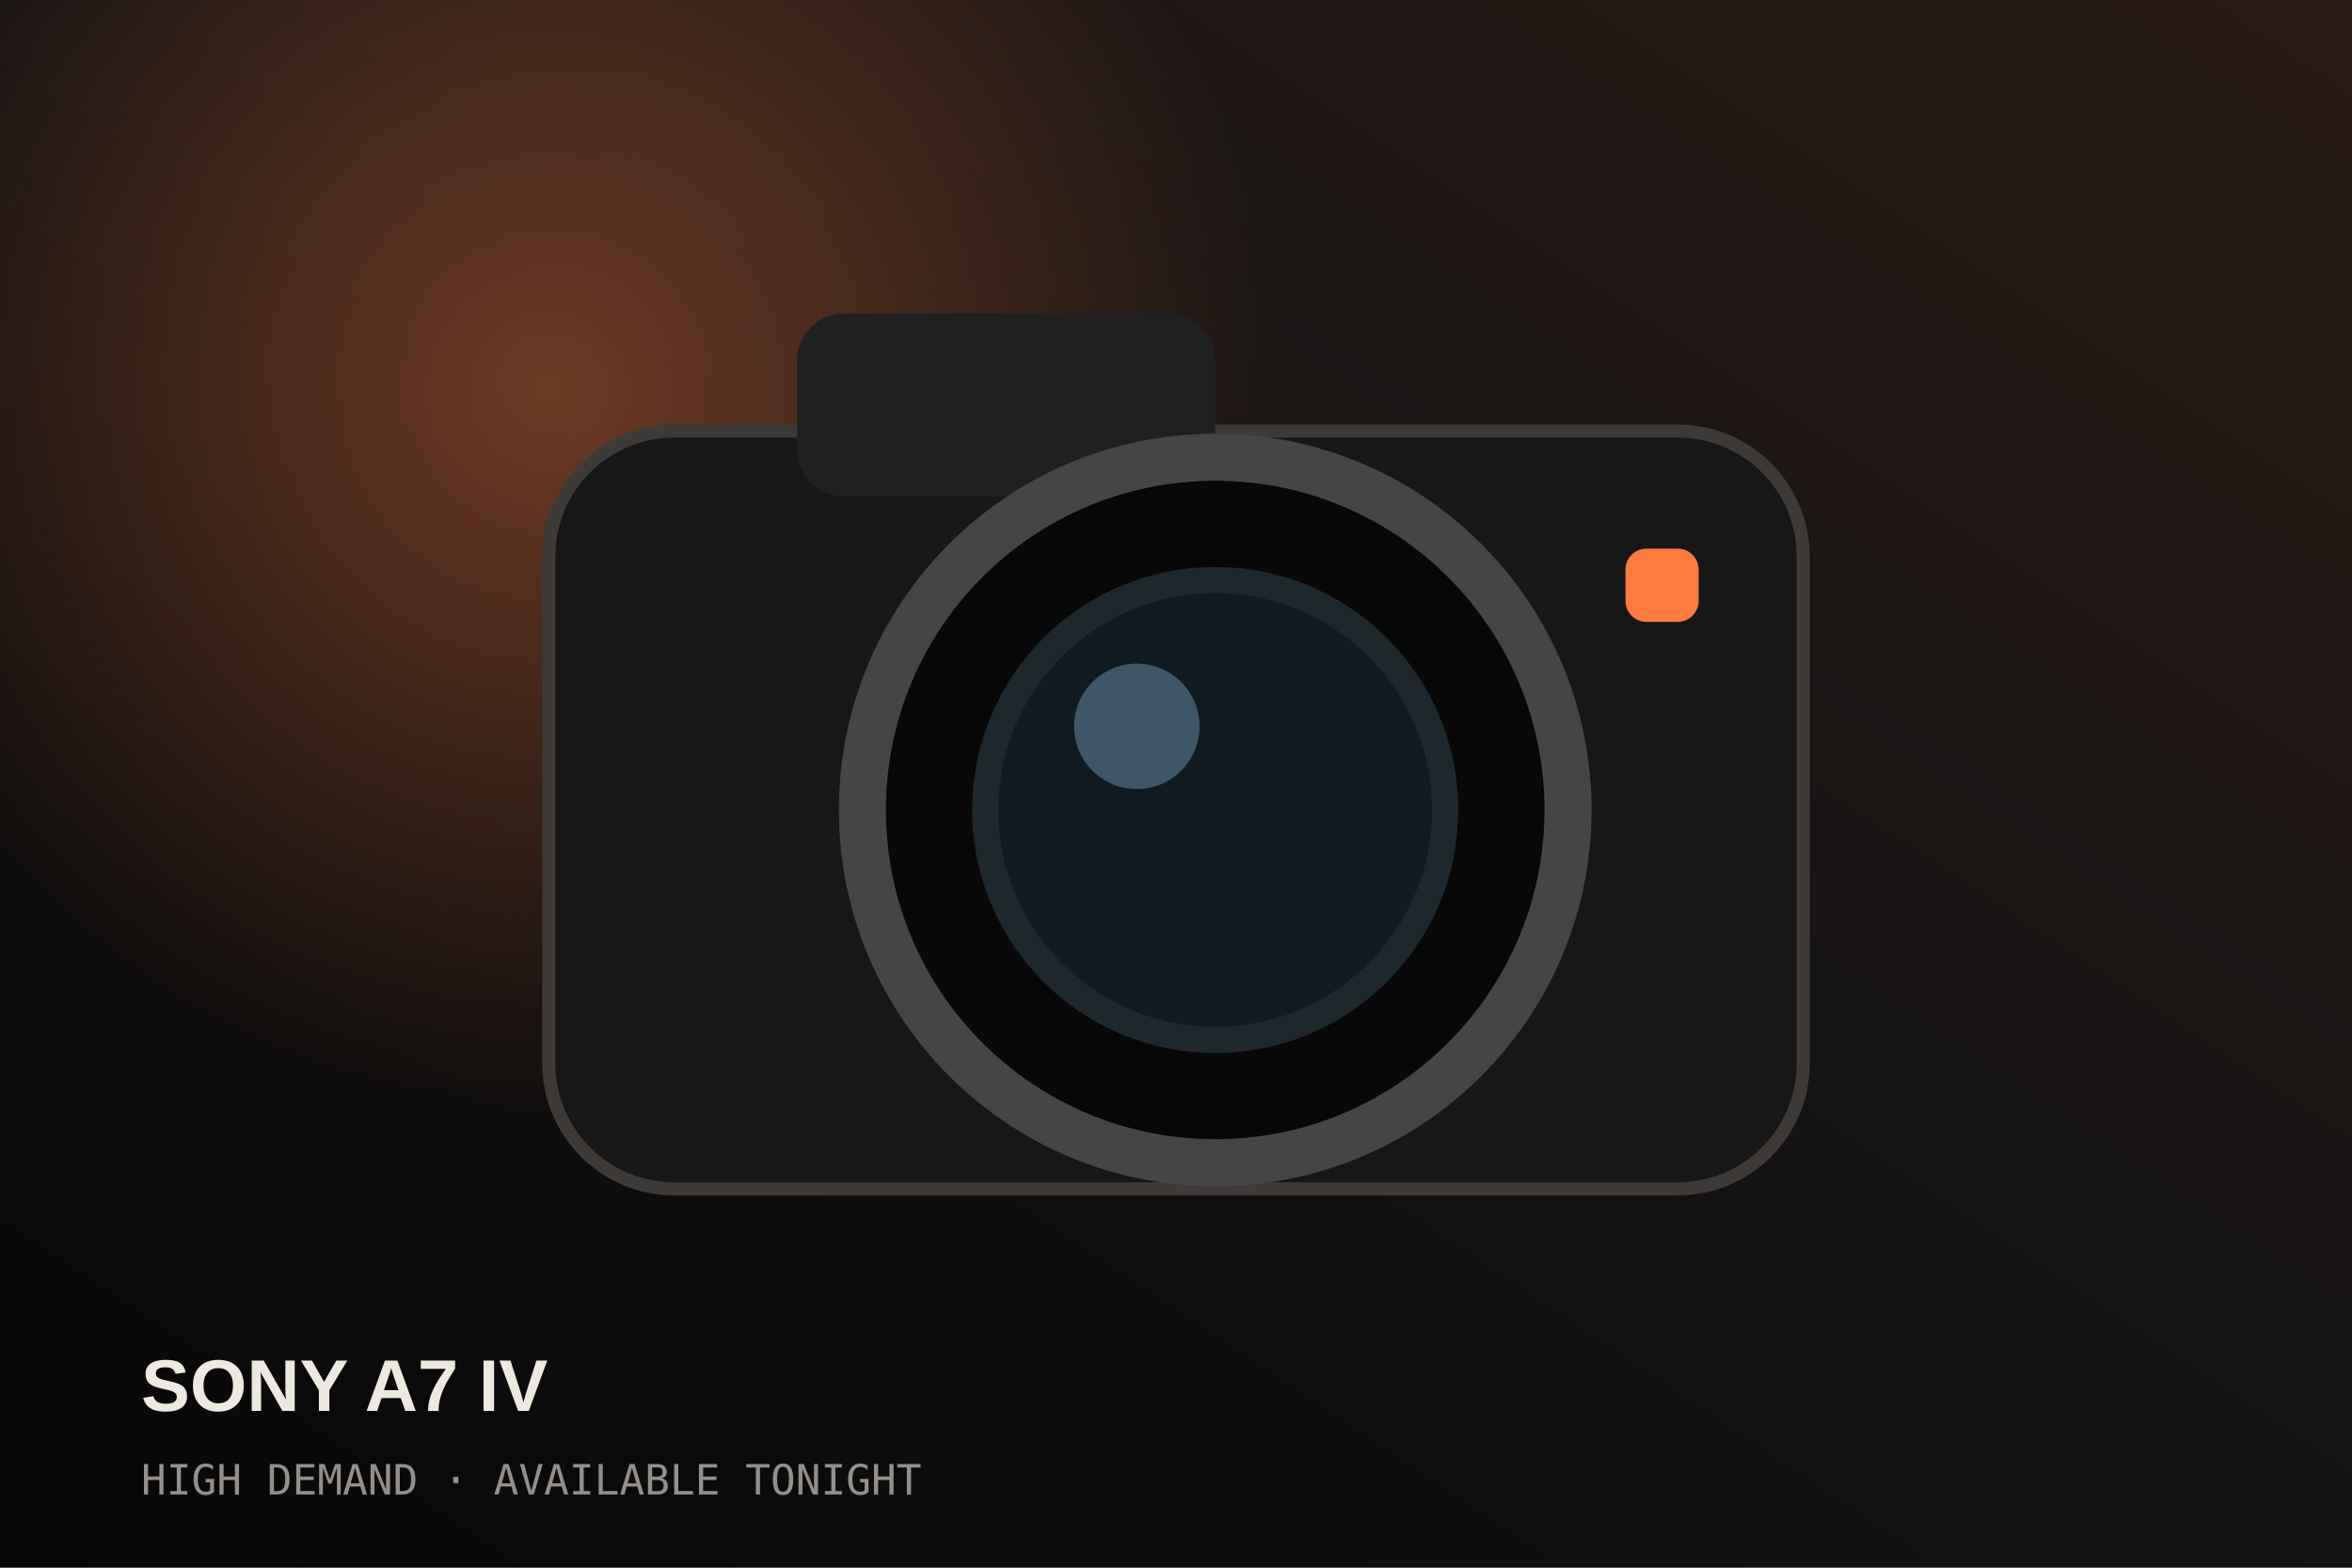
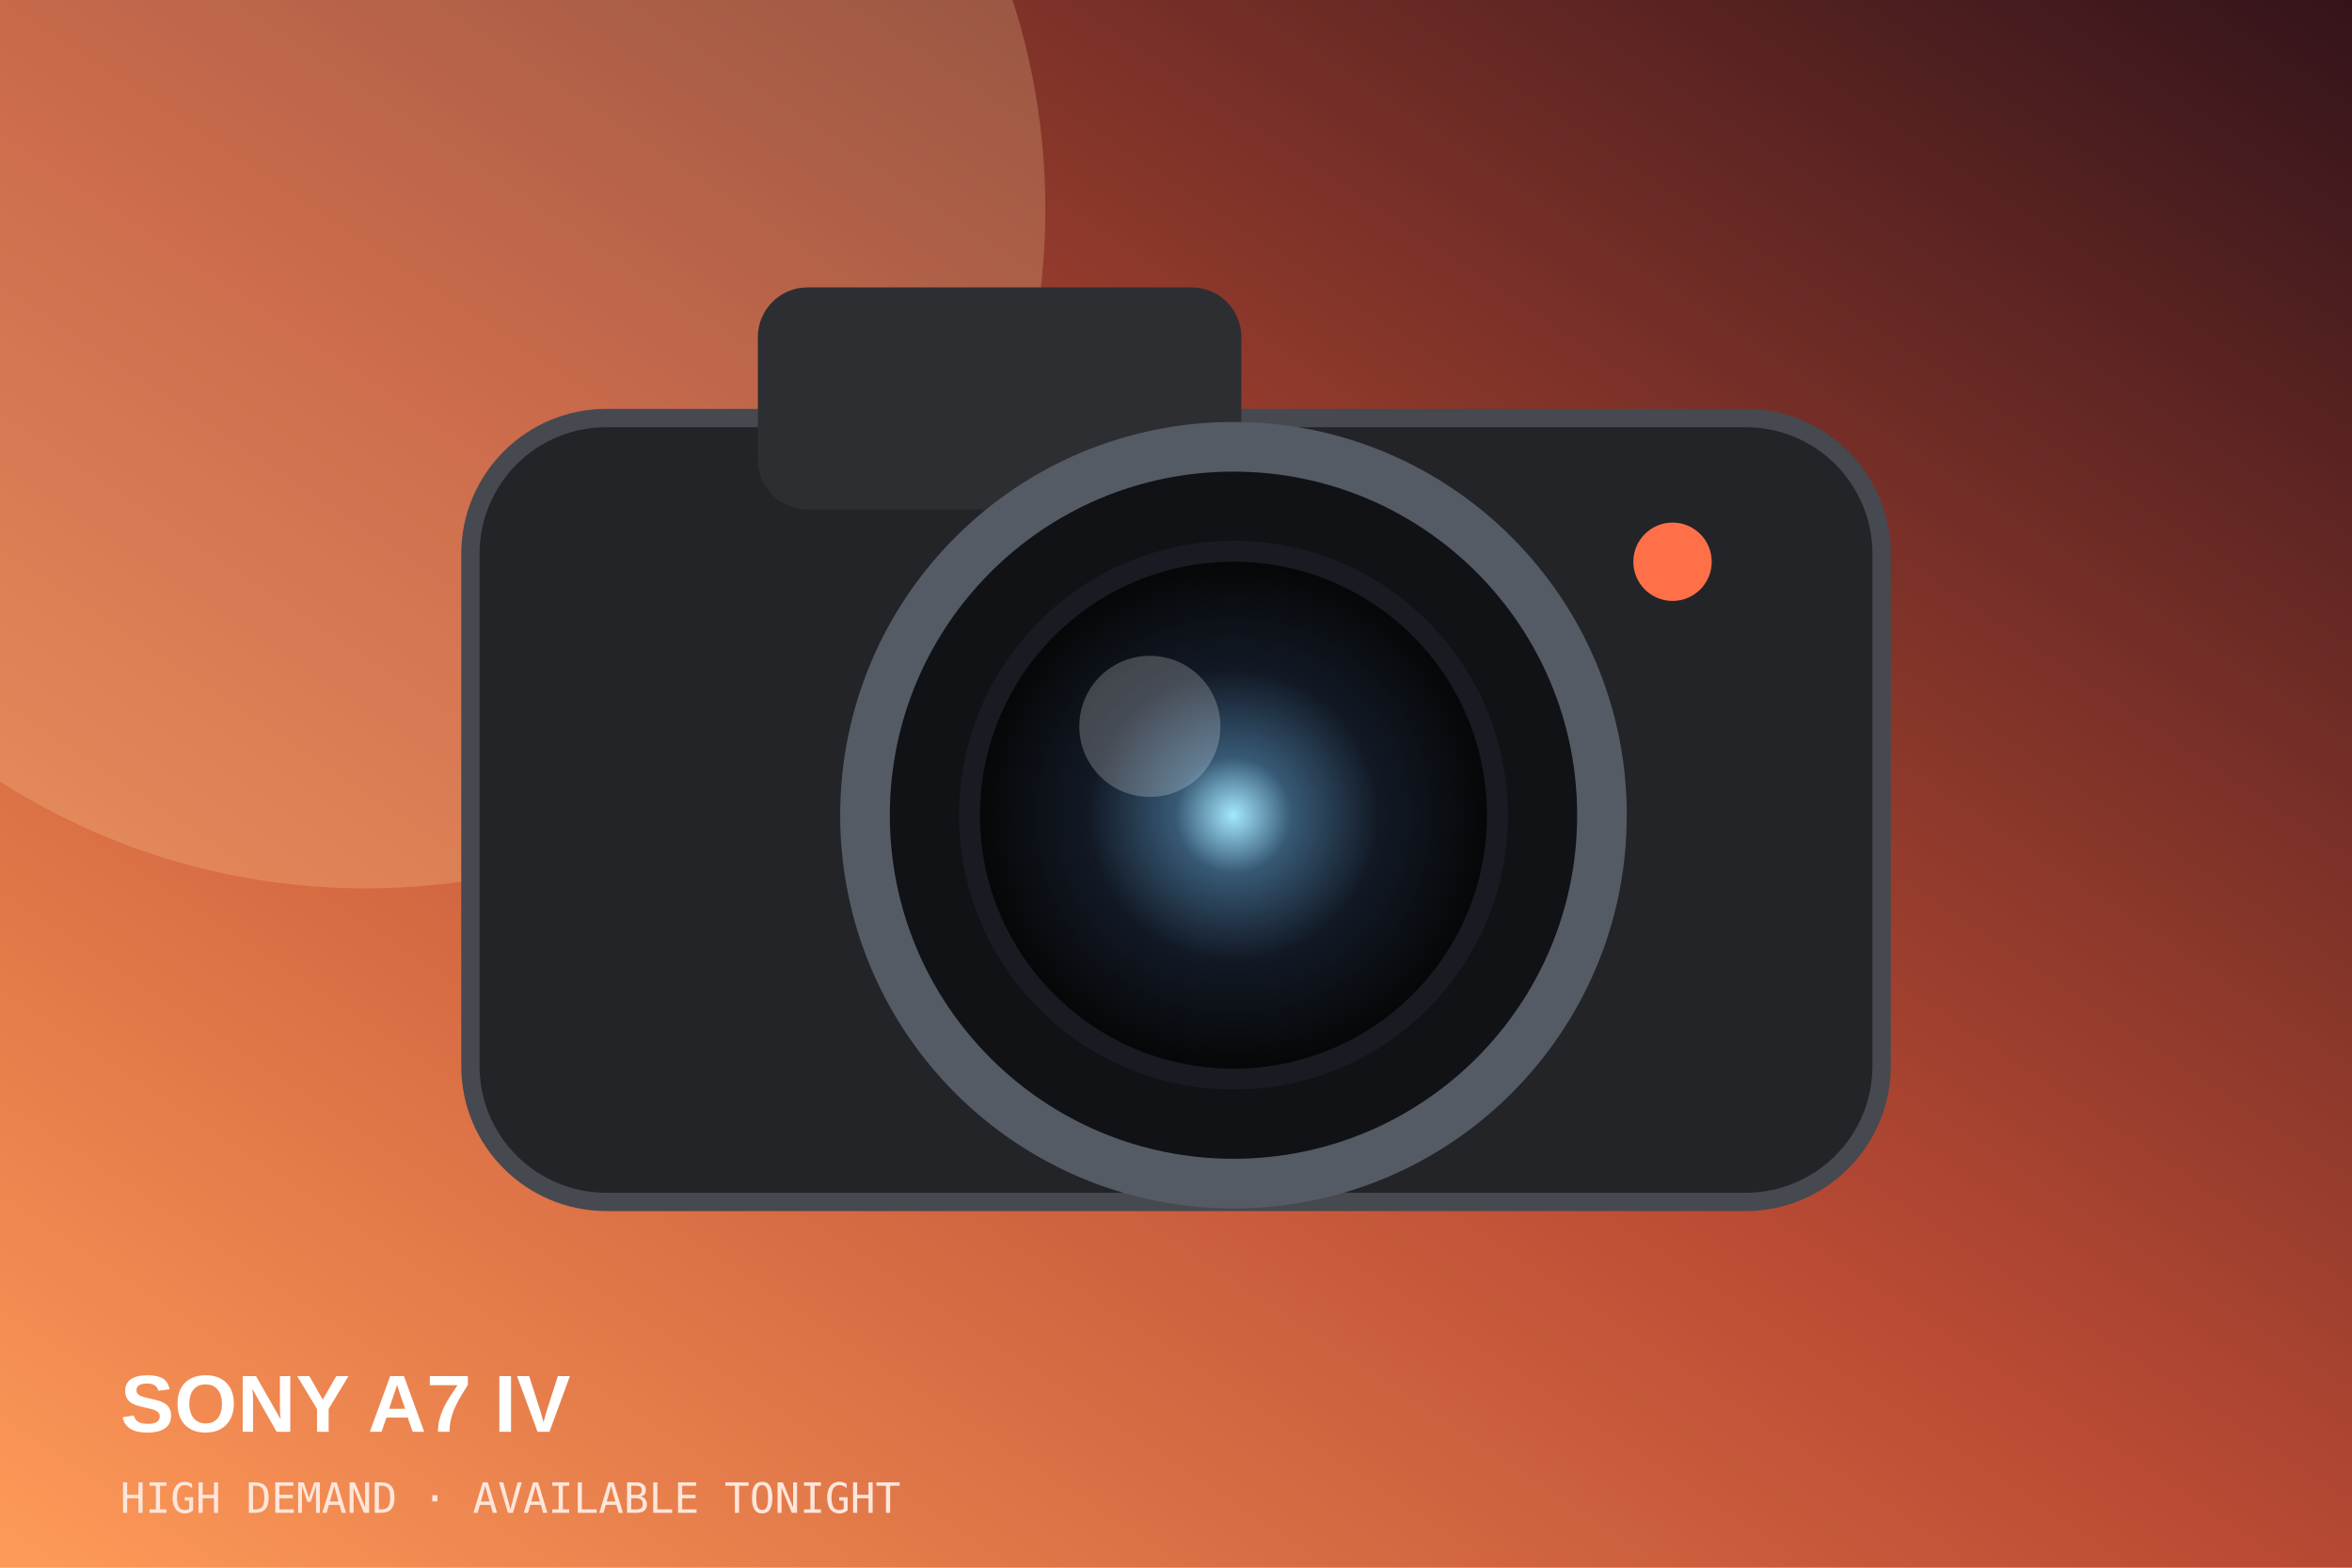
<svg xmlns="http://www.w3.org/2000/svg" viewBox="0 0 900 600">
  <defs>
-     <linearGradient id="b" x1="0" y1="1" x2="1" y2="0">
-       <stop stop-color="#070707" />
-       <stop offset=".55" stop-color="#151313" />
-       <stop offset="1" stop-color="#291b15" />
+     <linearGradient id="bg" x1="0" y1="1" x2="1" y2="0">
+       <stop stop-color="#ff9b59" />
+       <stop offset=".48" stop-color="#bb4b34" />
+       <stop offset="1" stop-color="#32131a" />
    </linearGradient>
-     <radialGradient id="g">
-       <stop stop-color="#ff7a3d" stop-opacity=".38" />
-       <stop offset="1" stop-color="#ff7a3d" stop-opacity="0" />
+     <radialGradient id="lens">
+       <stop stop-color="#a4e8ff" />
+       <stop offset=".22" stop-color="#375975" />
+       <stop offset=".55" stop-color="#121925" />
+       <stop offset="1" stop-color="#050505" />
    </radialGradient>
  </defs>
-   <rect width="900" height="600" fill="url(#b)" />
-   <circle cx="210" cy="150" r="280" fill="url(#g)" />
-   <rect x="210" y="165" width="480" height="290" rx="48" fill="#171717" stroke="#3d3a38" stroke-width="5" />
-   <rect x="305" y="120" width="160" height="70" rx="18" fill="#202020" />
-   <circle cx="465" cy="310" r="135" fill="#080808" stroke="#454545" stroke-width="18" />
-   <circle cx="465" cy="310" r="88" fill="#101b21" stroke="#1e272c" stroke-width="10" />
-   <circle cx="435" cy="278" r="24" fill="#9dd6ff" fill-opacity=".32" />
-   <rect x="622" y="210" width="28" height="28" rx="8" fill="#ff7a3d" />
-   <text x="54" y="540" fill="#eee9e0" font-family="Arial,sans-serif" font-size="28" font-weight="700">SONY A7 IV</text>
-   <text x="54" y="572" fill="#958f89" font-family="monospace" font-size="16">HIGH DEMAND · AVAILABLE TONIGHT</text>
+   <rect width="900" height="600" fill="url(#bg)" />
+   <circle cx="140" cy="80" r="260" fill="#ffd89e" opacity=".23" />
+   <rect x="180" y="160" width="540" height="300" rx="52" fill="#222428" stroke="#46494f" stroke-width="7" />
+   <rect x="290" y="110" width="185" height="85" rx="19" fill="#2c2e32" />
+   <circle cx="472" cy="312" r="141" fill="#101216" stroke="#555b64" stroke-width="19" />
+   <circle cx="472" cy="312" r="101" fill="url(#lens)" stroke="#181b21" stroke-width="8" />
+   <circle cx="440" cy="278" r="27" fill="#fff" opacity=".22" />
+   <circle cx="640" cy="215" r="15" fill="#ff7048" />
+   <text x="46" y="548" fill="#fff" font-family="Arial,sans-serif" font-size="31" font-weight="800">SONY A7 IV</text>
+   <text x="46" y="579" fill="#ffe6db" font-family="monospace" font-size="16">HIGH DEMAND · AVAILABLE TONIGHT</text>
</svg>
